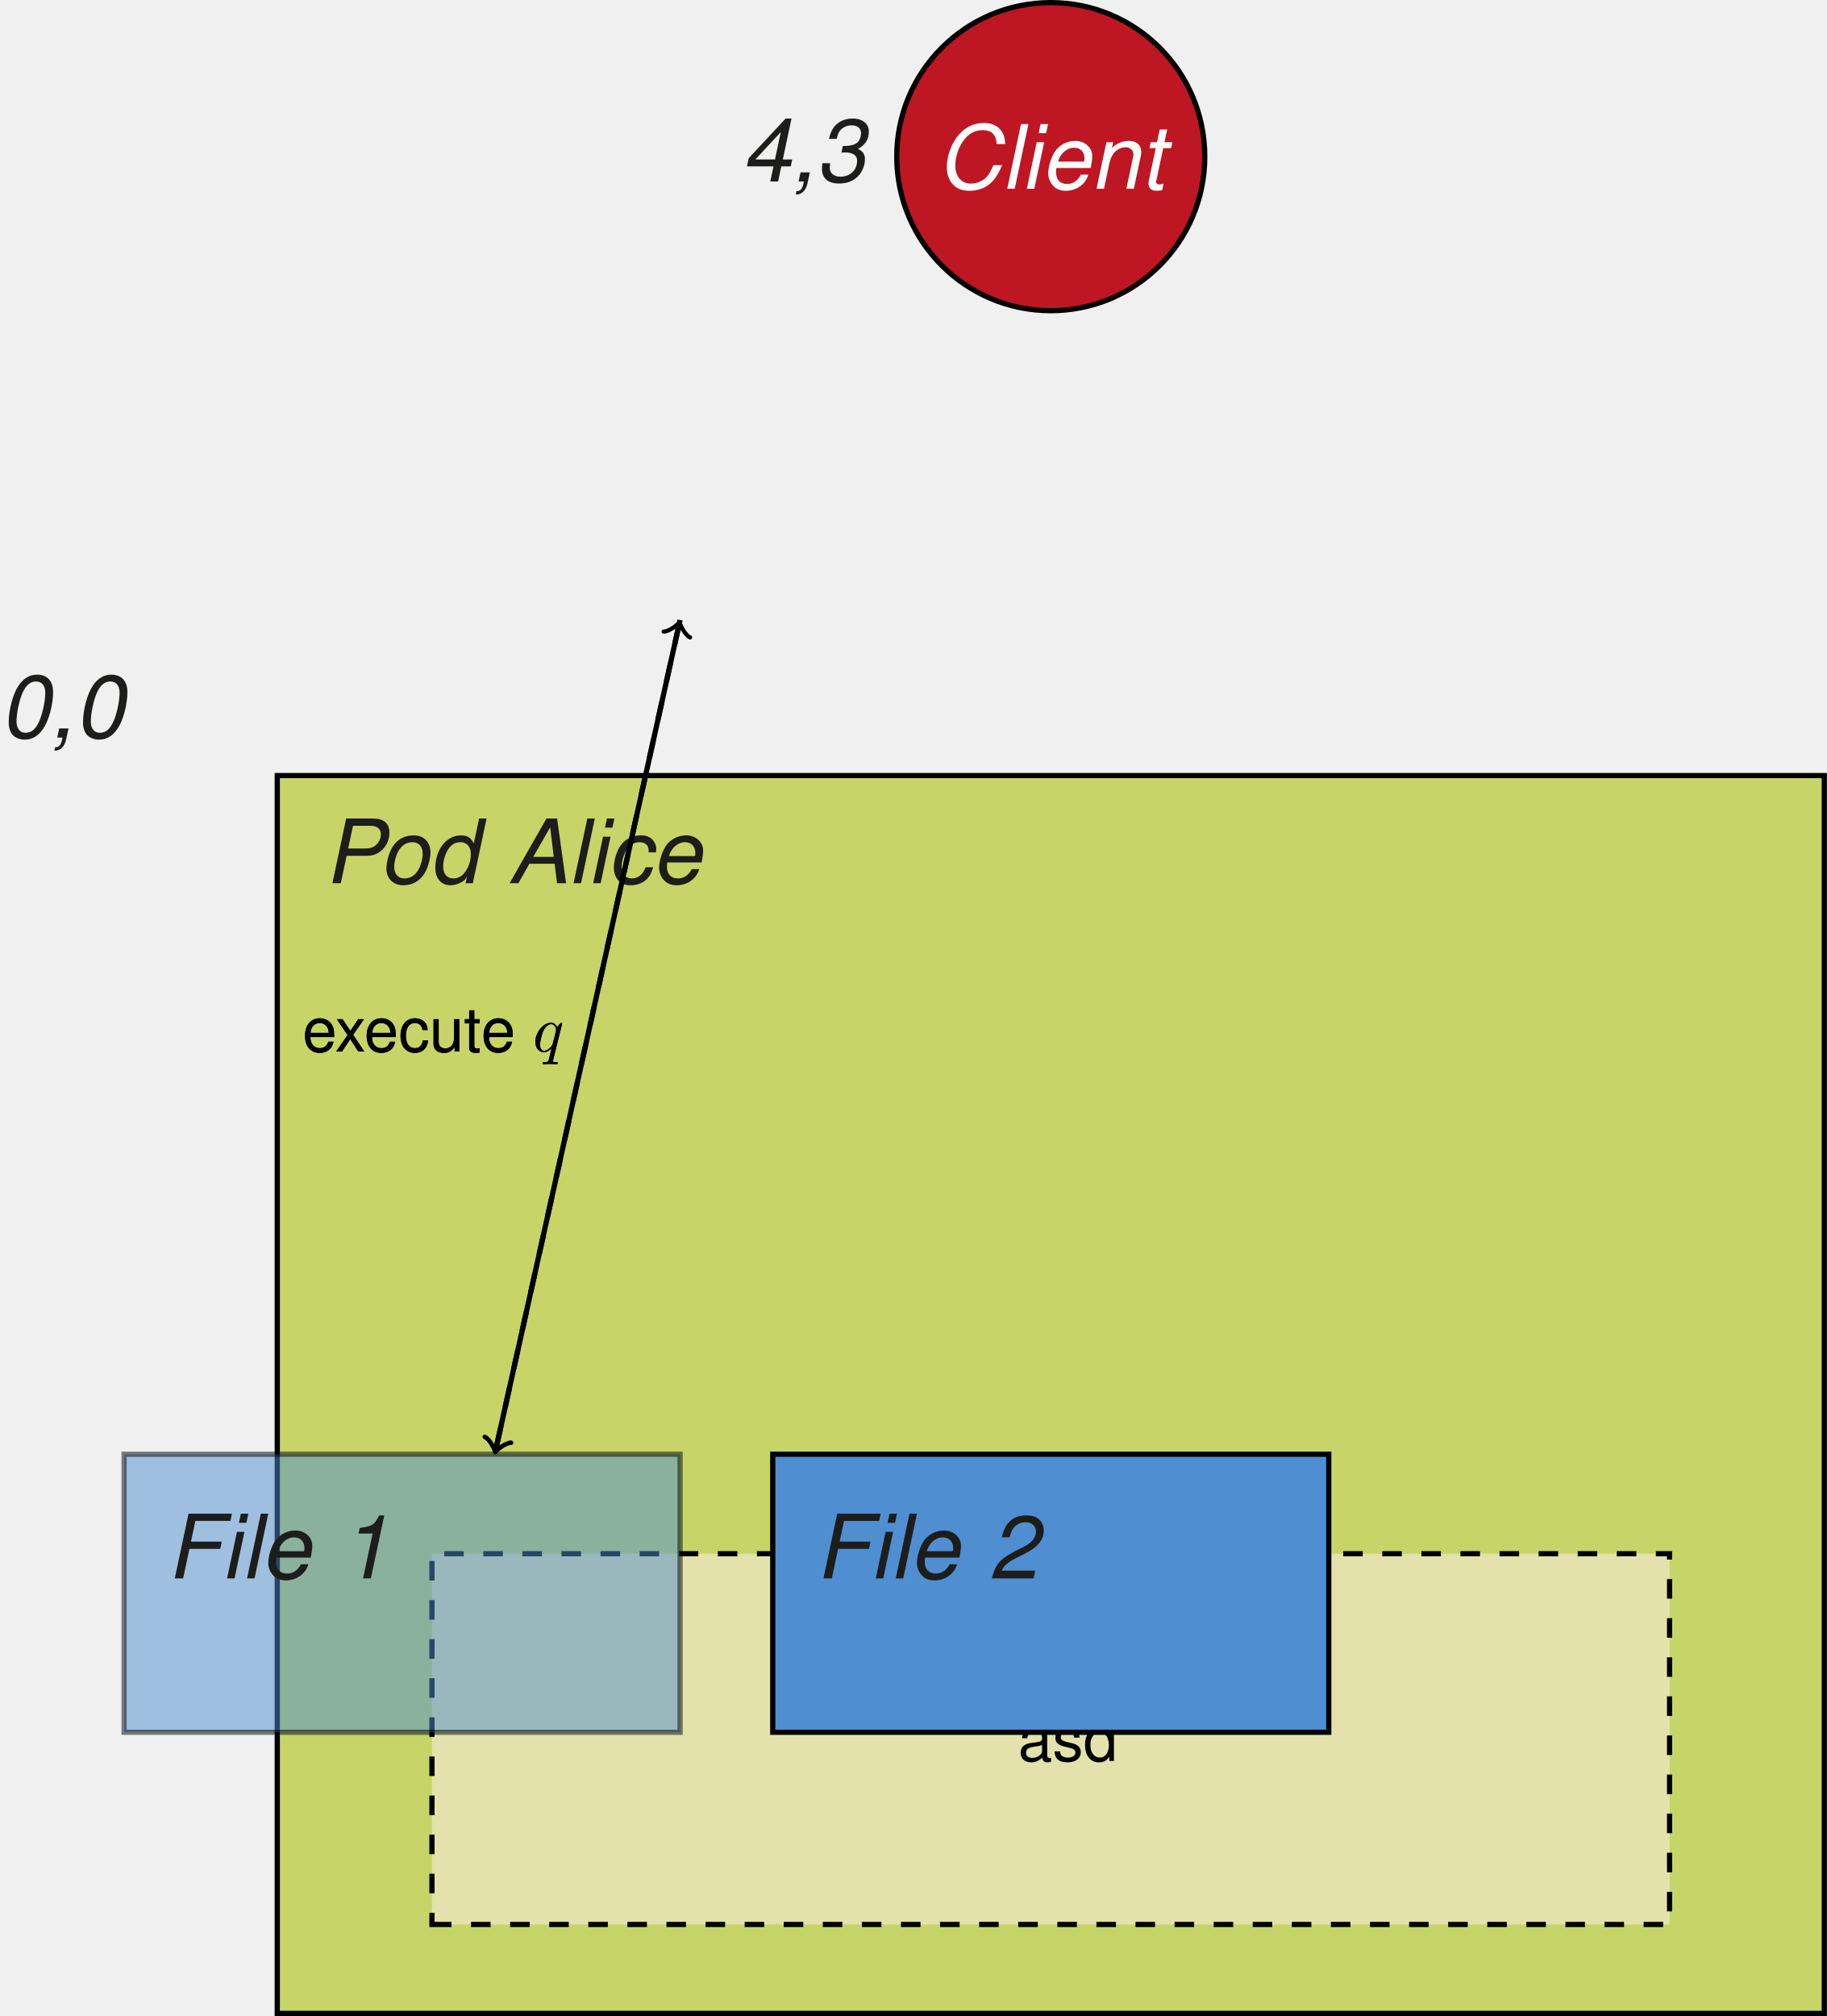
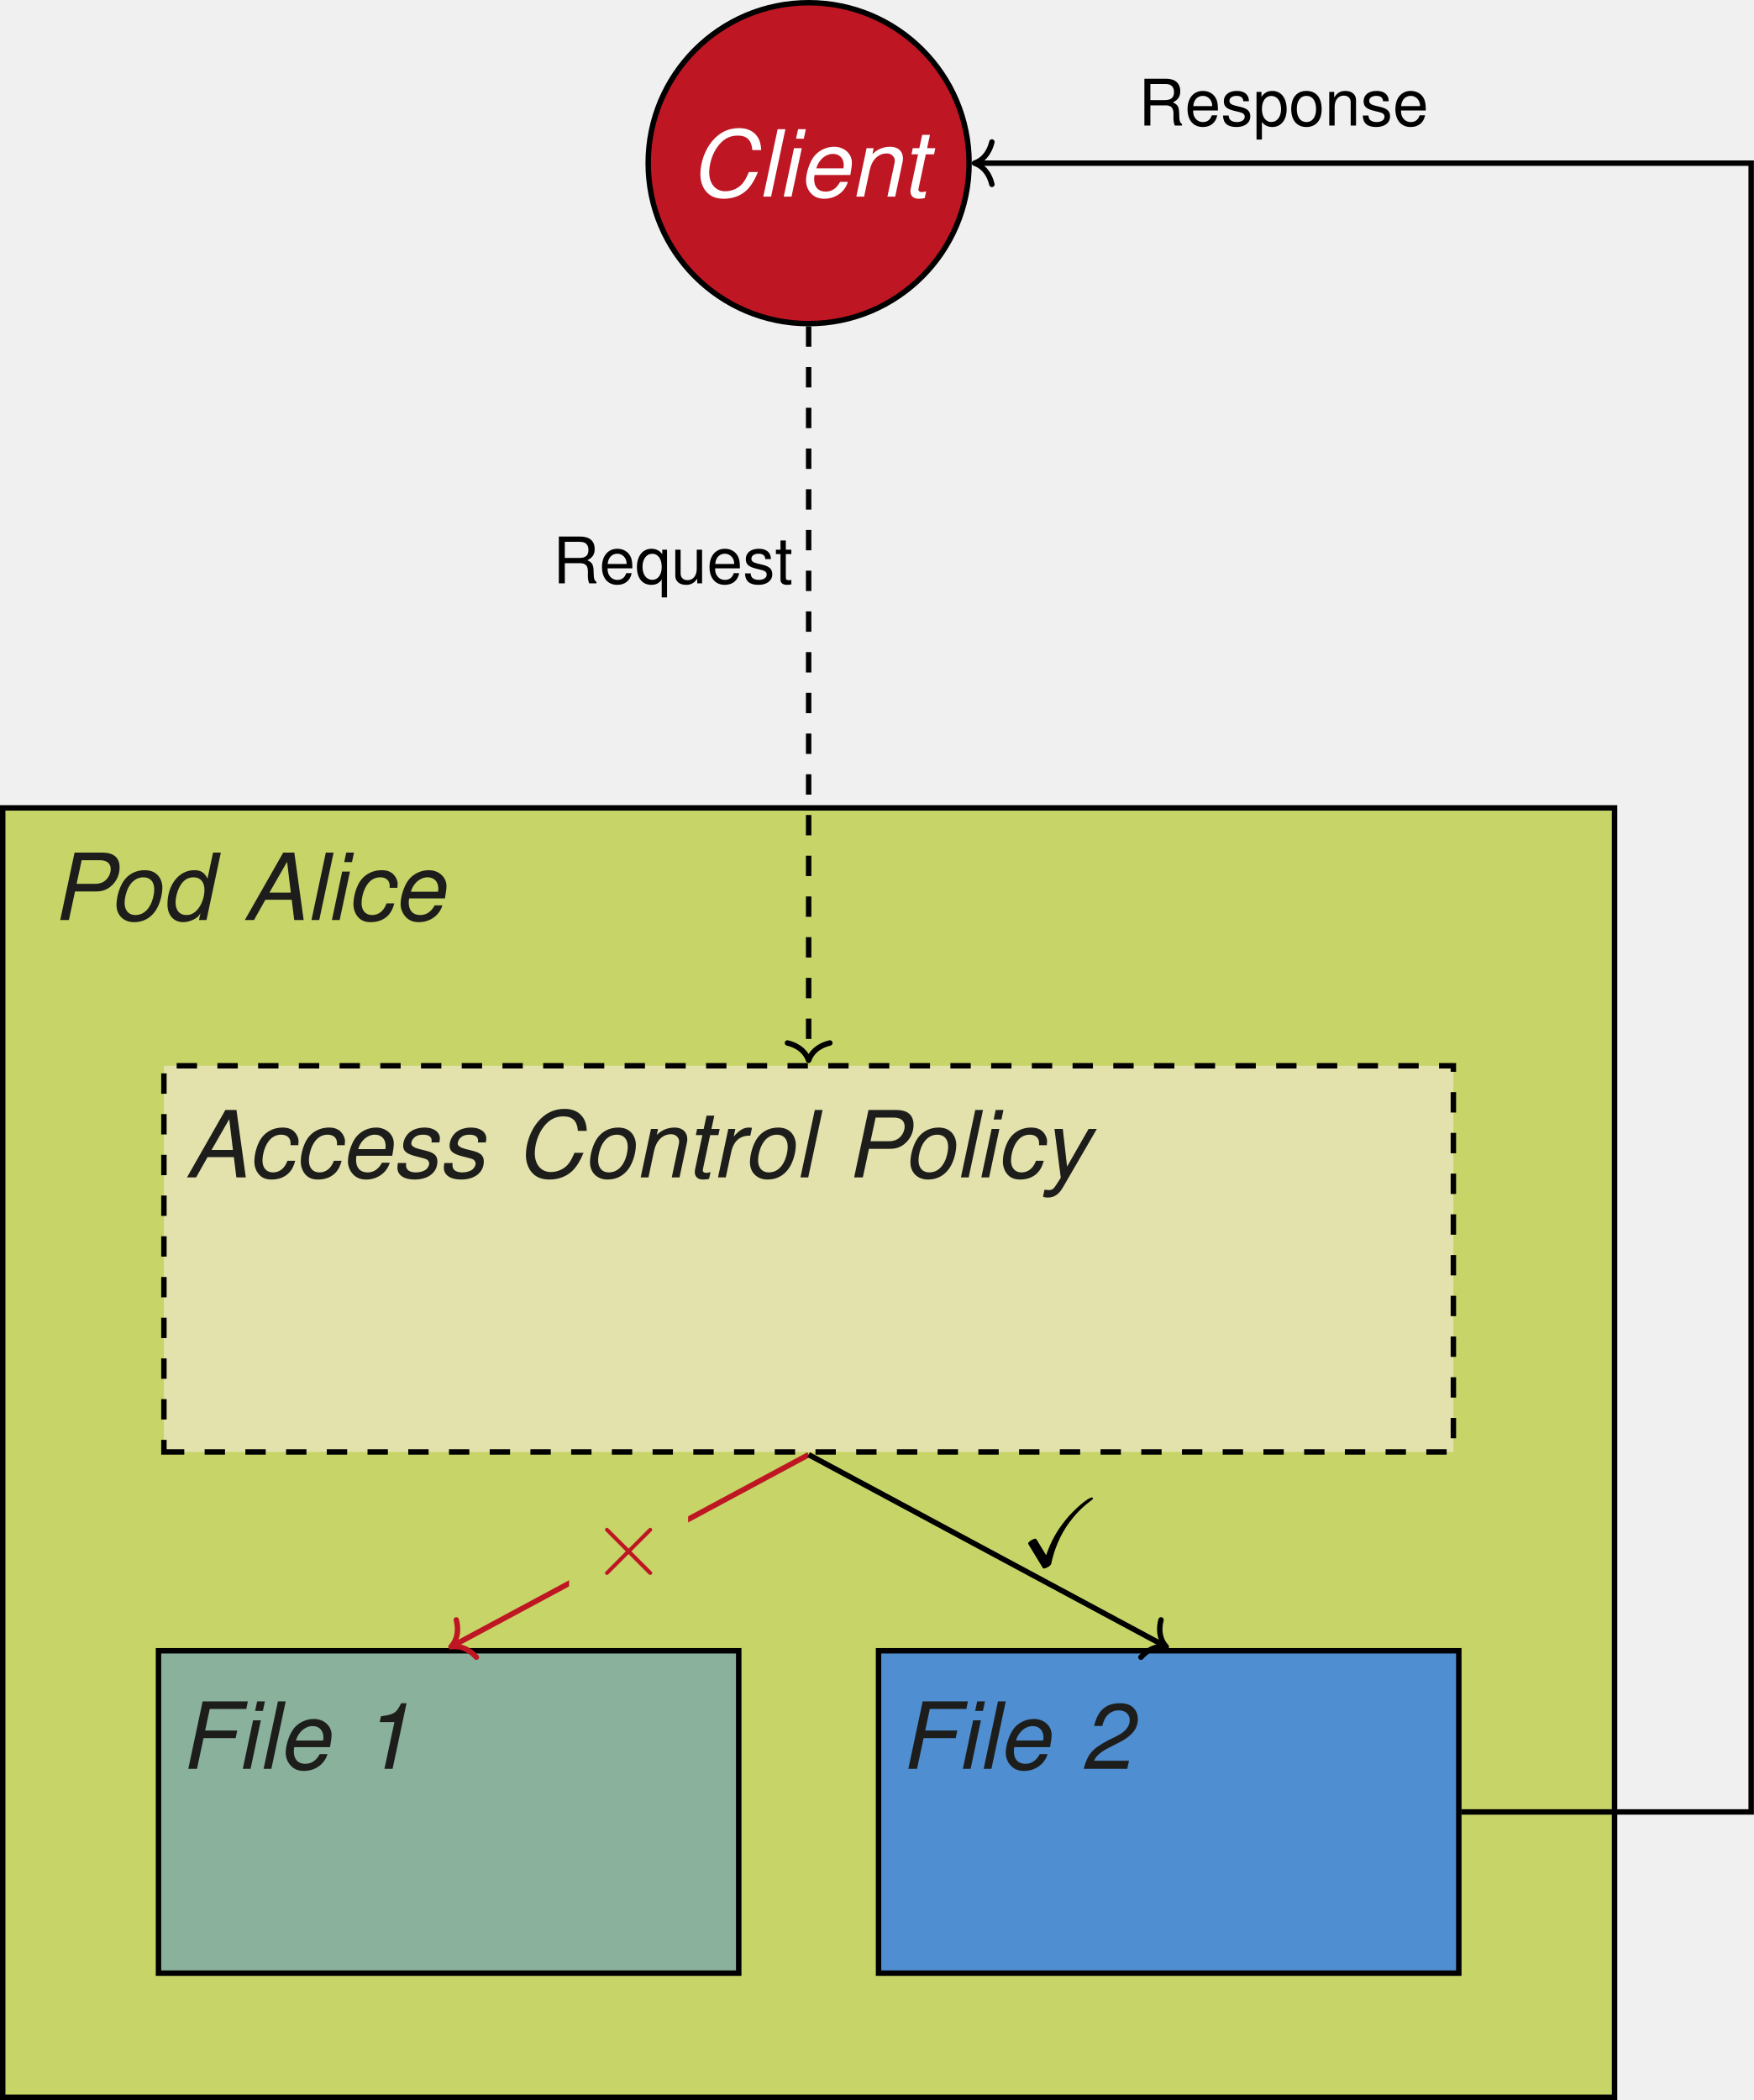
- <svg xmlns="http://www.w3.org/2000/svg" xmlns:xlink="http://www.w3.org/1999/xlink" version="1.1" width="279.416pt" height="308.289pt" viewBox="2.791 -15.308 279.416 308.289">
+ <svg xmlns="http://www.w3.org/2000/svg" xmlns:xlink="http://www.w3.org/1999/xlink" version="1.1" width="257.469pt" height="308.293pt" viewBox="-5.684 -114.34 257.469 308.293">
  <defs>
-     <path id="g4-113" d="M4.503-4.294C4.503-4.334 4.473-4.394 4.403-4.394C4.294-4.394 3.895-3.995 3.726-3.706C3.507-4.244 3.118-4.403 2.8-4.403C1.624-4.403 .399-2.929 .399-1.484C.399-.508 .986 .11 1.714 .11C2.142 .11 2.531-.13 2.889-.488C2.8-.139 2.471 1.205 2.441 1.295C2.361 1.574 2.281 1.614 1.724 1.624C1.594 1.624 1.494 1.624 1.494 1.823C1.494 1.833 1.494 1.933 1.624 1.933C1.943 1.933 2.291 1.903 2.62 1.903C2.959 1.903 3.318 1.933 3.646 1.933C3.696 1.933 3.826 1.933 3.826 1.733C3.826 1.624 3.726 1.624 3.567 1.624C3.088 1.624 3.088 1.554 3.088 1.465C3.088 1.395 3.108 1.335 3.128 1.245L4.503-4.294ZM1.743-.11C1.146-.11 1.106-.877 1.106-1.046C1.106-1.524 1.395-2.61 1.564-3.029C1.873-3.766 2.391-4.184 2.8-4.184C3.447-4.184 3.587-3.377 3.587-3.308C3.587-3.248 3.039-1.066 3.009-1.026C2.859-.747 2.301-.11 1.743-.11Z" />
-     <path id="g1-44" d="M1.48-1.399L1.181 0H1.982C1.792 1.113 1.507 1.48 .855 1.48L.747 1.996C1.643 2.037 2.322 1.371 2.553 .217L2.906-1.399H1.48Z" />
-     <path id="g1-48" d="M5.676-9.627C4.549-9.627 3.612-9.084 2.851-7.97C1.996-6.721 1.331-4.277 1.331-2.308C1.331-1.48 1.575-.76 2.01-.339C2.43 .068 3.096 .312 3.748 .312C4.915 .312 5.811-.204 6.599-1.344C7.468-2.593 8.12-5.037 8.12-6.979C8.12-8.636 7.21-9.627 5.676-9.627ZM5.513-8.581C6.395-8.581 6.925-7.943 6.925-6.843C6.925-5.567 6.477-3.503 5.961-2.417C5.418-1.249 4.779-.733 3.897-.733C3.041-.733 2.525-1.385 2.525-2.458C2.525-3.748 2.96-5.784 3.476-6.911C4.005-8.038 4.657-8.581 5.513-8.581Z" />
-     <path id="g1-49" d="M4.983-6.857L3.517 0H4.712L6.762-9.627H5.974C5.241-8.16 4.956-7.984 3.001-7.712L2.824-6.857H4.983Z" />
-     <path id="g1-50" d="M7.115-1.181H1.996C2.227-1.847 2.974-2.512 4.209-3.123L5.73-3.897C7.536-4.807 8.418-5.934 8.418-7.291C8.418-7.889 8.215-8.459 7.848-8.866C7.386-9.382 6.735-9.627 5.811-9.627C3.72-9.627 2.525-8.581 1.996-6.287H3.191C3.354-6.898 3.517-7.305 3.761-7.644C4.182-8.242 4.861-8.581 5.648-8.581C6.599-8.581 7.223-7.997 7.223-7.128S6.572-5.445 5.445-4.874L4.033-4.168C1.684-2.919 1.059-2.186 .462 0H6.857L7.115-1.181Z" />
-     <path id="g1-51" d="M3.938-4.413C4.223-4.44 4.359-4.44 4.549-4.44C5.676-4.44 6.341-3.978 6.341-3.204C6.341-1.738 5.282-.733 3.761-.733C2.797-.733 2.159-1.263 2.159-2.091C2.159-2.2 2.172-2.403 2.2-2.621L2.227-2.797H1.032C.978-2.39 .964-2.2 .964-1.955C.964-.489 1.887 .312 3.585 .312C4.807 .312 5.839-.095 6.531-.855C7.156-1.521 7.536-2.498 7.536-3.381C7.536-4.155 7.237-4.603 6.477-4.983C7.631-5.635 8.133-6.436 8.133-7.644C8.133-8.839 7.156-9.627 5.662-9.627C4.535-9.627 3.585-9.219 2.919-8.473C2.525-8.011 2.281-7.495 2.023-6.517H3.218C3.354-7.115 3.476-7.441 3.68-7.712C4.087-8.269 4.739-8.581 5.499-8.581C6.382-8.581 6.938-8.133 6.938-7.4C6.938-6.884 6.762-6.382 6.477-6.069C6.11-5.648 5.39-5.431 4.399-5.431H4.318H4.155L3.938-4.413Z" />
-     <path id="g1-52" d="M4.915-2.308L4.426 0H5.621L6.11-2.308H7.549L7.78-3.367H6.341L7.672-9.627H6.775L1.127-3.557L.855-2.308H4.915ZM5.146-3.367H2.145L6.029-7.549L5.146-3.367Z" />
-     <path id="g1-65" d="M7.115-2.974L7.481 0H8.866L7.495-9.898H5.866L.231 0H1.575L3.245-2.974H7.115ZM6.979-4.033H3.843L6.436-8.554L6.979-4.033Z" />
-     <path id="g1-67" d="M10.455-6.83C10.414-7.631 10.278-8.147 10.021-8.608C9.464-9.559 8.5-10.061 7.223-10.061C5.635-10.061 4.318-9.423 3.259-8.147C2.186-6.857 1.521-4.983 1.521-3.286C1.521-2.335 1.792-1.48 2.295-.842C2.919-.054 3.775 .312 4.983 .312C6.422 .312 7.672-.217 8.554-1.181C9.084-1.765 9.518-2.512 9.98-3.612H8.649C8.31-2.838 8.092-2.43 7.848-2.105C7.278-1.29 6.246-.788 5.173-.788C3.761-.788 2.824-1.887 2.824-3.53C2.824-4.766 3.232-6.124 3.924-7.156C4.752-8.378 5.743-8.961 6.993-8.961C8.364-8.961 9.043-8.296 9.152-6.83H10.455Z" />
-     <path id="g1-70" d="M3.462-4.508H8.174L8.405-5.621H3.693L4.372-8.785H9.735L9.966-9.898H3.327L1.222 0H2.498L3.462-4.508Z" />
-     <path id="g1-80" d="M3.408-4.196H6.504C7.359-4.196 7.997-4.413 8.608-4.902C9.464-5.581 9.953-6.612 9.953-7.712C9.953-9.152 9.097-9.898 7.441-9.898H3.34L1.236 0H2.512L3.408-4.196ZM3.639-5.309L4.386-8.785H7.02C8.079-8.785 8.649-8.323 8.649-7.468C8.649-6.993 8.486-6.545 8.174-6.137C7.726-5.567 7.142-5.309 6.273-5.309H3.639Z" />
-     <path id="g1-99" d="M7.481-4.725L7.495-4.929C7.509-5.132 7.522-5.282 7.522-5.323C7.522-5.771 7.278-6.314 6.925-6.68C6.504-7.115 5.947-7.319 5.173-7.319C3.951-7.319 2.851-6.803 2.132-5.866C1.494-5.037 1.032-3.557 1.032-2.308C1.032-1.67 1.249-1.005 1.629-.53C2.091 .054 2.702 .312 3.571 .312C4.684 .312 5.621-.081 6.246-.815C6.599-1.222 6.816-1.684 7.033-2.444H5.893C5.485-1.331 4.739-.733 3.761-.733C2.824-.733 2.227-1.399 2.227-2.458C2.227-3.327 2.512-4.359 2.96-5.065C3.462-5.866 4.141-6.273 4.97-6.273C5.825-6.273 6.354-5.798 6.354-5.024C6.354-4.942 6.354-4.847 6.341-4.725H7.481Z" />
-     <path id="g1-100" d="M8.826-9.898H7.685L6.87-6.083C6.436-6.965 5.893-7.319 4.929-7.319C2.675-7.319 .991-5.173 .991-2.308C.991-.72 1.901 .312 3.313 .312C3.897 .312 4.521 .122 5.065-.204C5.472-.448 5.648-.652 5.839-1.032L5.621 0H6.721L8.826-9.898ZM4.82-6.273C5.825-6.273 6.422-5.594 6.422-4.44C6.422-3.639 6.205-2.811 5.798-2.105C5.268-1.195 4.603-.733 3.775-.733C2.77-.733 2.186-1.412 2.186-2.58C2.186-3.34 2.417-4.209 2.783-4.902C3.299-5.839 3.951-6.273 4.82-6.273Z" />
-     <path id="g1-101" d="M7.644-3.177L7.685-3.408C7.807-4.06 7.875-4.63 7.875-4.997C7.875-6.3 6.748-7.319 5.282-7.319C4.101-7.319 2.96-6.762 2.281-5.852C1.643-4.997 1.141-3.449 1.141-2.349C1.141-1.616 1.453-.869 1.982-.367C2.458 .095 3.055 .312 3.829 .312C5.458 .312 6.857-.692 7.278-2.159H6.137C5.648-1.222 4.929-.733 4.019-.733C2.946-.733 2.335-1.399 2.335-2.553C2.335-2.838 2.349-2.974 2.403-3.177H7.644ZM2.648-4.155C3.001-5.404 4.005-6.273 5.105-6.273C6.069-6.273 6.68-5.621 6.68-4.603C6.68-4.467 6.667-4.372 6.64-4.155H2.648Z" />
-     <path id="g1-105" d="M3.544-7.115H2.403L.896 0H2.037L3.544-7.115ZM4.141-9.898H3.001L2.702-8.5H3.843L4.141-9.898Z" />
-     <path id="g1-108" d="M4.168-9.898H3.028L.923 0H2.064L4.168-9.898Z" />
-     <path id="g1-110" d="M2.458-7.115L.95 0H2.091L2.919-3.924C3.245-5.418 4.196-6.341 5.418-6.341C6.096-6.341 6.599-5.866 6.599-5.241C6.599-5.16 6.572-4.956 6.517-4.739L5.513 0H6.653L7.739-5.105C7.78-5.282 7.794-5.445 7.794-5.621C7.794-6.653 7.074-7.319 5.947-7.319C4.915-7.319 4.019-6.952 3.313-6.232L3.49-7.115H2.458Z" />
-     <path id="g1-111" d="M5.214-7.319C3.951-7.319 2.838-6.748 2.145-5.743C1.534-4.874 1.086-3.381 1.086-2.227C1.086-.72 2.132 .312 3.652 .312C4.956 .312 5.988-.217 6.748-1.263C7.373-2.118 7.821-3.598 7.821-4.779C7.821-5.499 7.549-6.192 7.074-6.653C6.612-7.101 6.001-7.319 5.214-7.319ZM5.037-6.273C6.042-6.273 6.626-5.621 6.626-4.521C6.626-3.72 6.395-2.838 6.029-2.159C5.513-1.222 4.779-.733 3.843-.733C2.879-.733 2.281-1.412 2.281-2.498C2.281-3.272 2.512-4.168 2.879-4.847C3.381-5.771 4.141-6.273 5.037-6.273Z" />
-     <path id="g1-116" d="M4.97-7.115H3.761L4.182-9.07H3.041L2.621-7.115H1.657L1.466-6.205H2.43L1.358-1.181C1.331-1.046 1.317-.896 1.317-.76C1.317-.095 1.779 .312 2.525 .312C2.797 .312 3.218 .272 3.408 .217L3.625-.774C3.204-.679 3.136-.665 2.974-.665C2.675-.665 2.485-.815 2.485-1.032C2.485-1.073 2.498-1.141 2.512-1.222L3.571-6.205H4.779L4.97-7.115Z" />
-     <path id="g3-97" d="M5.045-.462C4.96-.443 4.922-.443 4.875-.443C4.601-.443 4.451-.585 4.451-.83V-3.734C4.451-4.611 3.809-5.082 2.593-5.082C1.876-5.082 1.282-4.875 .952-4.507C.726-4.253 .632-3.97 .613-3.479H1.405C1.471-4.083 1.829-4.356 2.565-4.356C3.272-4.356 3.668-4.092 3.668-3.621V-3.413C3.668-3.083 3.47-2.942 2.848-2.866C1.735-2.725 1.565-2.687 1.264-2.565C.688-2.329 .396-1.886 .396-1.245C.396-.349 1.018 .217 2.018 .217C2.64 .217 3.14 0 3.696-.509C3.753-.009 3.998 .217 4.507 .217C4.667 .217 4.79 .198 5.045 .132V-.462ZM3.668-1.556C3.668-1.292 3.592-1.131 3.357-.915C3.036-.622 2.65-.471 2.188-.471C1.575-.471 1.216-.764 1.216-1.264C1.216-1.782 1.565-2.046 2.404-2.169C3.234-2.282 3.404-2.32 3.668-2.442V-1.556Z" />
-     <path id="g3-99" d="M4.441-3.281C4.403-3.762 4.3-4.073 4.111-4.347C3.772-4.809 3.178-5.082 2.489-5.082C1.16-5.082 .292-4.026 .292-2.386C.292-.792 1.141 .217 2.48 .217C3.658 .217 4.403-.49 4.498-1.697H3.706C3.574-.905 3.168-.509 2.499-.509C1.631-.509 1.113-1.216 1.113-2.386C1.113-3.621 1.622-4.356 2.48-4.356C3.14-4.356 3.555-3.97 3.649-3.281H4.441Z" />
-     <path id="g3-100" d="M4.667-6.874H3.885V-4.319C3.555-4.818 3.027-5.082 2.367-5.082C1.084-5.082 .245-4.055 .245-2.48C.245-.811 1.065 .217 2.395 .217C3.074 .217 3.545-.038 3.97-.651V0H4.667V-6.874ZM2.499-4.347C3.347-4.347 3.885-3.592 3.885-2.414C3.885-1.273 3.338-.519 2.508-.519C1.641-.519 1.065-1.282 1.065-2.433S1.641-4.347 2.499-4.347Z" />
-     <path id="g3-101" d="M4.837-2.206C4.837-2.961 4.781-3.413 4.639-3.781C4.319-4.592 3.564-5.082 2.64-5.082C1.264-5.082 .377-4.026 .377-2.404S1.235 .217 2.621 .217C3.753 .217 4.535-.424 4.733-1.499H3.941C3.725-.849 3.281-.509 2.65-.509C2.15-.509 1.726-.735 1.462-1.15C1.273-1.433 1.207-1.716 1.197-2.206H4.837ZM1.216-2.848C1.282-3.762 1.839-4.356 2.631-4.356C3.404-4.356 3.998-3.715 3.998-2.904C3.998-2.885 3.998-2.866 3.989-2.848H1.216Z" />
-     <path id="g3-115" d="M4.13-3.564C4.121-4.535 3.479-5.082 2.338-5.082C1.188-5.082 .443-4.488 .443-3.574C.443-2.8 .839-2.433 2.008-2.15L2.744-1.971C3.291-1.839 3.508-1.641 3.508-1.282C3.508-.82 3.046-.509 2.357-.509C1.933-.509 1.575-.632 1.377-.839C1.254-.981 1.197-1.122 1.15-1.471H.321C.358-.33 .999 .217 2.291 .217C3.536 .217 4.328-.396 4.328-1.348C4.328-2.084 3.913-2.489 2.932-2.725L2.178-2.904C1.537-3.055 1.264-3.262 1.264-3.611C1.264-4.064 1.669-4.356 2.31-4.356C2.942-4.356 3.281-4.083 3.3-3.564H4.13Z" />
-     <path id="g3-116" d="M2.395-4.941H1.584V-6.299H.801V-4.941H.132V-4.3H.801V-.566C.801-.066 1.141 .217 1.754 .217C1.942 .217 2.131 .198 2.395 .151V-.509C2.291-.481 2.169-.471 2.018-.471C1.678-.471 1.584-.566 1.584-.915V-4.3H2.395V-4.941Z" />
-     <path id="g3-117" d="M4.545 0V-4.941H3.762V-2.14C3.762-1.131 3.234-.471 2.414-.471C1.792-.471 1.396-.849 1.396-1.443V-4.941H.613V-1.131C.613-.311 1.226 .217 2.188 .217C2.914 .217 3.376-.038 3.838-.688V0H4.545Z" />
-     <path id="g3-120" d="M2.753-2.555L4.413-4.941H3.526L2.338-3.149L1.15-4.941H.255L1.905-2.518L.16 0H1.056L2.31-1.895L3.545 0H4.46L2.753-2.555Z" />
+     <path id="g0-88" d="M2.496-3.773C2.367-3.974 2.353-3.988 2.267-3.988C1.937-3.988 1.205-3.529 1.205-3.285C1.205-3.257 1.205-3.228 1.32-3.041L3.142-.043C3.214 .086 3.357 .316 3.371 .33C3.4 .387 3.472 .387 3.544 .387C3.845 .387 4.519 0 4.591-.301C5.05-2.453 5.896-4.505 7.187-6.284C7.919-7.288 8.895-8.421 10.315-9.483C10.559-9.669 10.731-9.798 10.731-9.928C10.731-10.028 10.659-10.028 10.573-10.028C9.899-10.028 7.847-8.091 7.03-7.13C5.566-5.409 4.605-3.773 3.845-1.564L2.496-3.773Z" />
+     <path id="g3-49" d="M4.983-6.857L3.517 0H4.712L6.762-9.627H5.974C5.241-8.16 4.956-7.984 3.001-7.712L2.824-6.857H4.983Z" />
+     <path id="g3-50" d="M7.115-1.181H1.996C2.227-1.847 2.974-2.512 4.209-3.123L5.73-3.897C7.536-4.807 8.418-5.934 8.418-7.291C8.418-7.889 8.215-8.459 7.848-8.866C7.386-9.382 6.735-9.627 5.811-9.627C3.72-9.627 2.525-8.581 1.996-6.287H3.191C3.354-6.898 3.517-7.305 3.761-7.644C4.182-8.242 4.861-8.581 5.648-8.581C6.599-8.581 7.223-7.997 7.223-7.128S6.572-5.445 5.445-4.874L4.033-4.168C1.684-2.919 1.059-2.186 .462 0H6.857L7.115-1.181Z" />
+     <path id="g3-65" d="M7.115-2.974L7.481 0H8.866L7.495-9.898H5.866L.231 0H1.575L3.245-2.974H7.115ZM6.979-4.033H3.843L6.436-8.554L6.979-4.033Z" />
+     <path id="g3-67" d="M10.455-6.83C10.414-7.631 10.278-8.147 10.021-8.608C9.464-9.559 8.5-10.061 7.223-10.061C5.635-10.061 4.318-9.423 3.259-8.147C2.186-6.857 1.521-4.983 1.521-3.286C1.521-2.335 1.792-1.48 2.295-.842C2.919-.054 3.775 .312 4.983 .312C6.422 .312 7.672-.217 8.554-1.181C9.084-1.765 9.518-2.512 9.98-3.612H8.649C8.31-2.838 8.092-2.43 7.848-2.105C7.278-1.29 6.246-.788 5.173-.788C3.761-.788 2.824-1.887 2.824-3.53C2.824-4.766 3.232-6.124 3.924-7.156C4.752-8.378 5.743-8.961 6.993-8.961C8.364-8.961 9.043-8.296 9.152-6.83H10.455Z" />
+     <path id="g3-70" d="M3.462-4.508H8.174L8.405-5.621H3.693L4.372-8.785H9.735L9.966-9.898H3.327L1.222 0H2.498L3.462-4.508Z" />
+     <path id="g3-80" d="M3.408-4.196H6.504C7.359-4.196 7.997-4.413 8.608-4.902C9.464-5.581 9.953-6.612 9.953-7.712C9.953-9.152 9.097-9.898 7.441-9.898H3.34L1.236 0H2.512L3.408-4.196ZM3.639-5.309L4.386-8.785H7.02C8.079-8.785 8.649-8.323 8.649-7.468C8.649-6.993 8.486-6.545 8.174-6.137C7.726-5.567 7.142-5.309 6.273-5.309H3.639Z" />
+     <path id="g3-99" d="M7.481-4.725L7.495-4.929C7.509-5.132 7.522-5.282 7.522-5.323C7.522-5.771 7.278-6.314 6.925-6.68C6.504-7.115 5.947-7.319 5.173-7.319C3.951-7.319 2.851-6.803 2.132-5.866C1.494-5.037 1.032-3.557 1.032-2.308C1.032-1.67 1.249-1.005 1.629-.53C2.091 .054 2.702 .312 3.571 .312C4.684 .312 5.621-.081 6.246-.815C6.599-1.222 6.816-1.684 7.033-2.444H5.893C5.485-1.331 4.739-.733 3.761-.733C2.824-.733 2.227-1.399 2.227-2.458C2.227-3.327 2.512-4.359 2.96-5.065C3.462-5.866 4.141-6.273 4.97-6.273C5.825-6.273 6.354-5.798 6.354-5.024C6.354-4.942 6.354-4.847 6.341-4.725H7.481Z" />
+     <path id="g3-100" d="M8.826-9.898H7.685L6.87-6.083C6.436-6.965 5.893-7.319 4.929-7.319C2.675-7.319 .991-5.173 .991-2.308C.991-.72 1.901 .312 3.313 .312C3.897 .312 4.521 .122 5.065-.204C5.472-.448 5.648-.652 5.839-1.032L5.621 0H6.721L8.826-9.898ZM4.82-6.273C5.825-6.273 6.422-5.594 6.422-4.44C6.422-3.639 6.205-2.811 5.798-2.105C5.268-1.195 4.603-.733 3.775-.733C2.77-.733 2.186-1.412 2.186-2.58C2.186-3.34 2.417-4.209 2.783-4.902C3.299-5.839 3.951-6.273 4.82-6.273Z" />
+     <path id="g3-101" d="M7.644-3.177L7.685-3.408C7.807-4.06 7.875-4.63 7.875-4.997C7.875-6.3 6.748-7.319 5.282-7.319C4.101-7.319 2.96-6.762 2.281-5.852C1.643-4.997 1.141-3.449 1.141-2.349C1.141-1.616 1.453-.869 1.982-.367C2.458 .095 3.055 .312 3.829 .312C5.458 .312 6.857-.692 7.278-2.159H6.137C5.648-1.222 4.929-.733 4.019-.733C2.946-.733 2.335-1.399 2.335-2.553C2.335-2.838 2.349-2.974 2.403-3.177H7.644ZM2.648-4.155C3.001-5.404 4.005-6.273 5.105-6.273C6.069-6.273 6.68-5.621 6.68-4.603C6.68-4.467 6.667-4.372 6.64-4.155H2.648Z" />
+     <path id="g3-105" d="M3.544-7.115H2.403L.896 0H2.037L3.544-7.115ZM4.141-9.898H3.001L2.702-8.5H3.843L4.141-9.898Z" />
+     <path id="g3-108" d="M4.168-9.898H3.028L.923 0H2.064L4.168-9.898Z" />
+     <path id="g3-110" d="M2.458-7.115L.95 0H2.091L2.919-3.924C3.245-5.418 4.196-6.341 5.418-6.341C6.096-6.341 6.599-5.866 6.599-5.241C6.599-5.16 6.572-4.956 6.517-4.739L5.513 0H6.653L7.739-5.105C7.78-5.282 7.794-5.445 7.794-5.621C7.794-6.653 7.074-7.319 5.947-7.319C4.915-7.319 4.019-6.952 3.313-6.232L3.49-7.115H2.458Z" />
+     <path id="g3-111" d="M5.214-7.319C3.951-7.319 2.838-6.748 2.145-5.743C1.534-4.874 1.086-3.381 1.086-2.227C1.086-.72 2.132 .312 3.652 .312C4.956 .312 5.988-.217 6.748-1.263C7.373-2.118 7.821-3.598 7.821-4.779C7.821-5.499 7.549-6.192 7.074-6.653C6.612-7.101 6.001-7.319 5.214-7.319ZM5.037-6.273C6.042-6.273 6.626-5.621 6.626-4.521C6.626-3.72 6.395-2.838 6.029-2.159C5.513-1.222 4.779-.733 3.843-.733C2.879-.733 2.281-1.412 2.281-2.498C2.281-3.272 2.512-4.168 2.879-4.847C3.381-5.771 4.141-6.273 5.037-6.273Z" />
+     <path id="g3-114" d="M2.444-7.115L.937 0H2.077L2.865-3.693C3.218-5.35 4.182-6.178 5.676-6.124L5.92-7.278C5.743-7.305 5.635-7.319 5.485-7.319C4.698-7.319 4.087-6.965 3.245-6.001L3.476-7.115H2.444Z" />
+     <path id="g3-115" d="M6.979-5.132C7.047-5.418 7.061-5.54 7.061-5.716C7.061-6.667 6.151-7.319 4.834-7.319C3.87-7.319 3.041-7.033 2.485-6.504C1.996-6.029 1.67-5.323 1.67-4.684C1.67-3.856 2.145-3.462 3.544-3.096L4.549-2.838C4.997-2.716 5.2-2.634 5.323-2.485C5.418-2.363 5.499-2.159 5.499-2.037C5.499-1.792 5.282-1.371 5.065-1.195C4.725-.91 4.141-.733 3.557-.733C2.621-.733 2.091-1.1 2.091-1.779C2.091-1.86 2.105-1.982 2.118-2.118H.91C.842-1.806 .828-1.643 .828-1.426C.828-.339 1.779 .312 3.354 .312C5.377 .312 6.694-.733 6.694-2.349C6.694-3.177 6.246-3.612 5.051-3.91L4.019-4.168C3.259-4.359 2.865-4.63 2.865-4.983C2.865-5.255 3.028-5.594 3.272-5.825C3.598-6.137 4.005-6.273 4.603-6.273C5.404-6.273 5.852-5.961 5.852-5.431C5.852-5.336 5.852-5.241 5.839-5.132H6.979Z" />
+     <path id="g3-116" d="M4.97-7.115H3.761L4.182-9.07H3.041L2.621-7.115H1.657L1.466-6.205H2.43L1.358-1.181C1.331-1.046 1.317-.896 1.317-.76C1.317-.095 1.779 .312 2.525 .312C2.797 .312 3.218 .272 3.408 .217L3.625-.774C3.204-.679 3.136-.665 2.974-.665C2.675-.665 2.485-.815 2.485-1.032C2.485-1.073 2.498-1.141 2.512-1.222L3.571-6.205H4.779L4.97-7.115Z" />
+     <path id="g3-121" d="M6.803-7.115L3.639-1.589L3.014-7.115H1.792L2.716 .054L2.01 1.154C1.643 1.724 1.426 1.86 .923 1.86C.788 1.86 .692 1.847 .326 1.806L.109 2.824C.353 2.933 .516 2.96 .774 2.96C1.738 2.96 2.43 2.498 3.014 1.494L8.011-7.115H6.803Z" />
+     <path id="g5-82" d="M1.754-2.961H4.017C4.799-2.961 5.148-2.584 5.148-1.735L5.139-1.122C5.139-.698 5.214-.283 5.337 0H6.402V-.217C6.072-.443 6.006-.688 5.987-1.603C5.978-2.734 5.799-3.074 5.054-3.394C5.827-3.772 6.138-4.253 6.138-5.035C6.138-6.223 5.393-6.874 4.045-6.874H.877V0H1.754V-2.961ZM1.754-3.734V-6.101H3.875C4.366-6.101 4.649-6.025 4.865-5.837C5.101-5.639 5.224-5.327 5.224-4.913C5.224-4.102 4.809-3.734 3.875-3.734H1.754Z" />
+     <path id="g5-101" d="M4.837-2.206C4.837-2.961 4.781-3.413 4.639-3.781C4.319-4.592 3.564-5.082 2.64-5.082C1.264-5.082 .377-4.026 .377-2.404S1.235 .217 2.621 .217C3.753 .217 4.535-.424 4.733-1.499H3.941C3.725-.849 3.281-.509 2.65-.509C2.15-.509 1.726-.735 1.462-1.15C1.273-1.433 1.207-1.716 1.197-2.206H4.837ZM1.216-2.848C1.282-3.762 1.839-4.356 2.631-4.356C3.404-4.356 3.998-3.715 3.998-2.904C3.998-2.885 3.998-2.866 3.989-2.848H1.216Z" />
+     <path id="g5-110" d="M.66-4.941V0H1.452V-2.725C1.452-3.734 1.98-4.394 2.791-4.394C3.413-4.394 3.809-4.017 3.809-3.423V0H4.592V-3.734C4.592-4.554 3.979-5.082 3.027-5.082C2.291-5.082 1.82-4.799 1.386-4.111V-4.941H.66Z" />
+     <path id="g5-111" d="M2.565-5.082C1.179-5.082 .339-4.092 .339-2.433S1.169 .217 2.574 .217C3.96 .217 4.809-.773 4.809-2.395C4.809-4.102 3.989-5.082 2.565-5.082ZM2.574-4.356C3.46-4.356 3.989-3.63 3.989-2.404C3.989-1.245 3.442-.509 2.574-.509C1.697-.509 1.16-1.235 1.16-2.433C1.16-3.621 1.697-4.356 2.574-4.356Z" />
+     <path id="g5-112" d="M.509 2.056H1.301V-.519C1.716-.009 2.178 .217 2.819 .217C4.092 .217 4.931-.811 4.931-2.386C4.931-4.045 4.121-5.082 2.81-5.082C2.14-5.082 1.603-4.781 1.235-4.196V-4.941H.509V2.056ZM2.678-4.347C3.545-4.347 4.111-3.583 4.111-2.404C4.111-1.282 3.536-.519 2.678-.519C1.848-.519 1.301-1.273 1.301-2.433S1.848-4.347 2.678-4.347Z" />
+     <path id="g5-113" d="M4.667 2.056V-4.941H3.97V-4.281C3.602-4.799 3.046-5.082 2.395-5.082C1.094-5.082 .245-4.017 .245-2.376C.245-.773 1.056 .217 2.357 .217C3.046 .217 3.517-.028 3.885-.566V2.056H4.667ZM2.508-4.347C3.347-4.347 3.885-3.592 3.885-2.404C3.885-1.273 3.338-.519 2.508-.519C1.641-.519 1.065-1.282 1.065-2.433C1.065-3.574 1.641-4.347 2.508-4.347Z" />
+     <path id="g5-115" d="M4.13-3.564C4.121-4.535 3.479-5.082 2.338-5.082C1.188-5.082 .443-4.488 .443-3.574C.443-2.8 .839-2.433 2.008-2.15L2.744-1.971C3.291-1.839 3.508-1.641 3.508-1.282C3.508-.82 3.046-.509 2.357-.509C1.933-.509 1.575-.632 1.377-.839C1.254-.981 1.197-1.122 1.15-1.471H.321C.358-.33 .999 .217 2.291 .217C3.536 .217 4.328-.396 4.328-1.348C4.328-2.084 3.913-2.489 2.932-2.725L2.178-2.904C1.537-3.055 1.264-3.262 1.264-3.611C1.264-4.064 1.669-4.356 2.31-4.356C2.942-4.356 3.281-4.083 3.3-3.564H4.13Z" />
+     <path id="g5-116" d="M2.395-4.941H1.584V-6.299H.801V-4.941H.132V-4.3H.801V-.566C.801-.066 1.141 .217 1.754 .217C1.942 .217 2.131 .198 2.395 .151V-.509C2.291-.481 2.169-.471 2.018-.471C1.678-.471 1.584-.566 1.584-.915V-4.3H2.395V-4.941Z" />
+     <path id="g5-117" d="M4.545 0V-4.941H3.762V-2.14C3.762-1.131 3.234-.471 2.414-.471C1.792-.471 1.396-.849 1.396-1.443V-4.941H.613V-1.131C.613-.311 1.226 .217 2.188 .217C2.914 .217 3.376-.038 3.838-.688V0H4.545Z" />
+     <path id="g1-2" d="M5.581-3.988L2.711-6.843C2.539-7.015 2.511-7.044 2.396-7.044C2.252-7.044 2.109-6.915 2.109-6.757C2.109-6.657 2.138-6.628 2.295-6.47L5.165-3.587L2.295-.703C2.138-.545 2.109-.516 2.109-.416C2.109-.258 2.252-.129 2.396-.129C2.511-.129 2.539-.158 2.711-.33L5.566-3.185L8.536-.215C8.565-.201 8.665-.129 8.751-.129C8.923-.129 9.038-.258 9.038-.416C9.038-.445 9.038-.502 8.995-.574C8.981-.603 6.7-2.855 5.982-3.587L8.608-6.212C8.679-6.298 8.895-6.484 8.966-6.571C8.981-6.599 9.038-6.657 9.038-6.757C9.038-6.915 8.923-7.044 8.751-7.044C8.636-7.044 8.579-6.987 8.421-6.829L5.581-3.988Z" />
  </defs>
  <g id="page1">
-     <g fill="#1d1d1b" transform="matrix(1 0 0 1 -47.323 3.799)">
-       <use x="50.114" y="93.686" xlink:href="#g1-48" />
-       <use x="57.691" y="93.686" xlink:href="#g1-44" />
-       <use x="61.48" y="93.686" xlink:href="#g1-48" />
+     <path d="M136.578-90.387C136.578-103.395 126.035-113.941 113.024-113.941C100.016-113.941 89.469-103.395 89.469-90.387C89.469-77.375 100.016-66.828 113.024-66.828C126.035-66.828 136.578-77.375 136.578-90.387Z" fill="#be1622" />
+     <path d="M136.578-90.387C136.578-103.395 126.035-113.941 113.024-113.941C100.016-113.941 89.469-103.395 89.469-90.387C89.469-77.375 100.016-66.828 113.024-66.828C126.035-66.828 136.578-77.375 136.578-90.387Z" stroke="#000" fill="none" stroke-width=".797" stroke-miterlimit="10" />
+     <g fill="#fff" transform="matrix(1 0 0 1 94.45803 -80.13055)">
+       <use x="1.148" y="-5.344" xlink:href="#g3-67" />
+       <use x="10.988" y="-5.344" xlink:href="#g3-108" />
+       <use x="14.014" y="-5.344" xlink:href="#g3-105" />
+       <use x="17.04" y="-5.344" xlink:href="#g3-101" />
+       <use x="24.617" y="-5.344" xlink:href="#g3-110" />
+       <use x="32.195" y="-5.344" xlink:href="#g3-116" />
    </g>
-     <g fill="#1d1d1b" transform="matrix(1 0 0 1 66.0643 -81.2414)">
-       <use x="50.114" y="93.686" xlink:href="#g1-52" />
-       <use x="57.691" y="93.686" xlink:href="#g1-44" />
-       <use x="61.48" y="93.686" xlink:href="#g1-51" />
+     <path d="M-5.285 193.555H231.332V4.262H-5.285Z" fill="#c7d468" />
+     <path d="M-5.285 193.555H231.332V4.262H-5.285Z" stroke="#000" fill="none" stroke-width=".797" stroke-miterlimit="10" />
+     <g fill="#1d1d1b" transform="matrix(1 0 0 1 2.283905 26.07115)">
+       <use x="-.363" y="-5.344" xlink:href="#g3-80" />
+       <use x="8.046" y="-5.344" xlink:href="#g3-111" />
+       <use x="15.623" y="-5.344" xlink:href="#g3-100" />
+       <use x="27.743" y="-5.344" xlink:href="#g3-65" />
+       <use x="36.834" y="-5.344" xlink:href="#g3-108" />
+       <use x="39.859" y="-5.344" xlink:href="#g3-105" />
+       <use x="42.885" y="-5.344" xlink:href="#g3-99" />
+       <use x="49.699" y="-5.344" xlink:href="#g3-101" />
    </g>
-     <path d="M187.059 8.645C187.059-4.363 176.512-14.91 163.5-14.91C150.492-14.91 139.945-4.363 139.945 8.645C139.945 21.656 150.492 32.203 163.5 32.203C176.512 32.203 187.059 21.656 187.059 8.645Z" fill="#be1622" />
-     <path d="M187.059 8.645C187.059-4.363 176.512-14.91 163.5-14.91C150.492-14.91 139.945-4.363 139.945 8.645C139.945 21.656 150.492 32.203 163.5 32.203C176.512 32.203 187.059 21.656 187.059 8.645Z" stroke="#000" fill="none" stroke-width=".797" stroke-miterlimit="10" />
-     <g fill="#fff" transform="matrix(1 0 0 1 94.4583 -80.1305)">
-       <use x="51.625" y="93.686" xlink:href="#g1-67" />
-       <use x="61.465" y="93.686" xlink:href="#g1-108" />
-       <use x="64.491" y="93.686" xlink:href="#g1-105" />
-       <use x="67.516" y="93.686" xlink:href="#g1-101" />
-       <use x="75.094" y="93.686" xlink:href="#g1-110" />
-       <use x="82.672" y="93.686" xlink:href="#g1-116" />
+     <path d="M18.379 98.813H207.672V42.121H18.379Z" fill="#fff0f0" fill-opacity=".5" />
+     <path d="M18.379 98.813H207.672V42.121H18.379Z" stroke="#000" fill="none" stroke-width=".797" stroke-miterlimit="10" stroke-dasharray="2.989,2.989" />
+     <g fill="#1d1d1b" transform="matrix(1 0 0 1 21.89572 63.85485)">
+       <use x="-.363" y="-5.344" xlink:href="#g3-65" />
+       <use x="8.727" y="-5.344" xlink:href="#g3-99" />
+       <use x="15.542" y="-5.344" xlink:href="#g3-99" />
+       <use x="22.356" y="-5.344" xlink:href="#g3-101" />
+       <use x="29.934" y="-5.344" xlink:href="#g3-115" />
+       <use x="36.748" y="-5.344" xlink:href="#g3-115" />
+       <use x="48.105" y="-5.344" xlink:href="#g3-67" />
+       <use x="57.945" y="-5.344" xlink:href="#g3-111" />
+       <use x="65.522" y="-5.344" xlink:href="#g3-110" />
+       <use x="73.1" y="-5.344" xlink:href="#g3-116" />
+       <use x="76.889" y="-5.344" xlink:href="#g3-114" />
+       <use x="81.427" y="-5.344" xlink:href="#g3-111" />
+       <use x="89.005" y="-5.344" xlink:href="#g3-108" />
+       <use x="96.573" y="-5.344" xlink:href="#g3-80" />
+       <use x="104.981" y="-5.344" xlink:href="#g3-111" />
+       <use x="112.559" y="-5.344" xlink:href="#g3-108" />
+       <use x="115.585" y="-5.344" xlink:href="#g3-105" />
+       <use x="118.61" y="-5.344" xlink:href="#g3-99" />
+       <use x="125.425" y="-5.344" xlink:href="#g3-121" />
    </g>
-     <path d="M45.195 292.582H281.809V103.293H45.195Z" fill="#c7d468" />
-     <path d="M45.195 292.582H281.809V103.293H45.195Z" stroke="#000" fill="none" stroke-width=".797" stroke-miterlimit="10" />
-     <g fill="#1d1d1b" transform="matrix(1 0 0 1 2.2839 26.0708)">
-       <use x="50.114" y="93.686" xlink:href="#g1-80" />
-       <use x="58.523" y="93.686" xlink:href="#g1-111" />
-       <use x="66.1" y="93.686" xlink:href="#g1-100" />
-       <use x="78.22" y="93.686" xlink:href="#g1-65" />
-       <use x="87.311" y="93.686" xlink:href="#g1-108" />
-       <use x="90.336" y="93.686" xlink:href="#g1-105" />
-       <use x="93.362" y="93.686" xlink:href="#g1-99" />
-       <use x="100.176" y="93.686" xlink:href="#g1-101" />
+     <path d="M17.582 175.329H102.762V128.004H17.582Z" fill="#4f8ed1" fill-opacity=".5" />
+     <path d="M17.582 175.329H102.762V128.004H17.582Z" stroke="#000" fill="none" stroke-width=".797" stroke-miterlimit="10" />
+     <g fill="#1d1d1b" transform="matrix(1 0 0 1 21.09873 150.6764)">
+       <use x="-.363" y="-5.344" xlink:href="#g3-70" />
+       <use x="7.964" y="-5.344" xlink:href="#g3-105" />
+       <use x="10.99" y="-5.344" xlink:href="#g3-108" />
+       <use x="14.015" y="-5.344" xlink:href="#g3-101" />
+       <use x="26.135" y="-5.344" xlink:href="#g3-49" />
    </g>
-     <path d="M68.856 278.984H258.149V222.289H68.856Z" fill="#fff0f0" fill-opacity=".5" />
-     <path d="M68.856 278.984H258.149V222.289H68.856Z" stroke="#000" fill="none" stroke-width=".797" stroke-miterlimit="10" stroke-dasharray="2.989,2.989" />
-     <g transform="matrix(1 0 0 1 103.1273 160.2918)">
-       <use x="55.376" y="93.686" xlink:href="#g3-97" />
-       <use x="60.638" y="93.686" xlink:href="#g3-115" />
-       <use x="65.37" y="93.686" xlink:href="#g3-100" />
+     <path d="M123.285 175.329H208.469V128.004H123.285Z" fill="#4f8ed1" />
+     <path d="M123.285 175.329H208.469V128.004H123.285Z" stroke="#000" fill="none" stroke-width=".797" stroke-miterlimit="10" />
+     <g fill="#1d1d1b" transform="matrix(1 0 0 1 126.8031 150.6764)">
+       <use x="-.363" y="-5.344" xlink:href="#g3-70" />
+       <use x="7.964" y="-5.344" xlink:href="#g3-105" />
+       <use x="10.99" y="-5.344" xlink:href="#g3-108" />
+       <use x="14.015" y="-5.344" xlink:href="#g3-101" />
+       <use x="26.135" y="-5.344" xlink:href="#g3-50" />
    </g>
-     <path d="M21.766 249.594V207.074H106.809V249.594Z" fill="#4f8ed1" fill-opacity=".5" />
-     <path d="M21.766 249.594V207.074H106.809V249.594Z" stroke="#000" fill="none" stroke-width=".797" stroke-miterlimit="10" stroke-opacity=".5" />
-     <g fill="#1d1d1b" transform="matrix(1 0 0 1 -21.811 132.3718)">
-       <use x="50.114" y="93.686" xlink:href="#g1-70" />
-       <use x="58.441" y="93.686" xlink:href="#g1-105" />
-       <use x="61.467" y="93.686" xlink:href="#g1-108" />
-       <use x="64.492" y="93.686" xlink:href="#g1-101" />
-       <use x="76.612" y="93.686" xlink:href="#g1-49" />
+     <path d="M113.024-66.43V40.926" stroke="#000" fill="none" stroke-width=".797" stroke-miterlimit="10" stroke-dasharray="2.989,2.989" />
+     <path d="M116.137 38.773C114.269 39.238 113.387 40.277 113.023 41.324C112.66 40.277 111.781 39.238 109.914 38.773" stroke="#000" fill="none" stroke-width=".797" stroke-miterlimit="10" stroke-linecap="round" stroke-linejoin="round" />
+     <g transform="matrix(1 0 0 1 75.83882 -23.35255)">
+       <use x="-.363" y="-5.344" xlink:href="#g5-82" />
+       <use x="6.47" y="-5.344" xlink:href="#g5-101" />
+       <use x="11.732" y="-5.344" xlink:href="#g5-113" />
+       <use x="16.995" y="-5.344" xlink:href="#g5-117" />
+       <use x="22.257" y="-5.344" xlink:href="#g5-101" />
+       <use x="27.519" y="-5.344" xlink:href="#g5-115" />
+       <use x="32.251" y="-5.344" xlink:href="#g5-116" />
    </g>
-     <path d="M120.981 249.594V207.074H206.02V249.594Z" fill="#4f8ed1" />
-     <path d="M120.981 249.594V207.074H206.02V249.594Z" stroke="#000" fill="none" stroke-width=".797" stroke-miterlimit="10" />
-     <g fill="#1d1d1b" transform="matrix(1 0 0 1 77.4023 132.3718)">
-       <use x="50.114" y="93.686" xlink:href="#g1-70" />
-       <use x="58.441" y="93.686" xlink:href="#g1-105" />
-       <use x="61.467" y="93.686" xlink:href="#g1-108" />
-       <use x="64.492" y="93.686" xlink:href="#g1-101" />
-       <use x="76.612" y="93.686" xlink:href="#g1-50" />
+     <path d="M113.024 99.211L60.875 127.227" stroke="#be1622" fill="none" stroke-width=".797" stroke-miterlimit="10" />
+     <path d="M64.242 128.949C62.949 127.527 61.617 127.242 60.523 127.418C61.273 126.602 61.769 125.336 61.297 123.469" stroke="#be1622" fill="none" stroke-width=".797" stroke-miterlimit="10" stroke-linecap="round" stroke-linejoin="round" />
+     <path d="M77.863 121.344H95.332V105.473H77.863Z" fill="#c7d468" />
+     <g fill="#be1622" transform="matrix(1 0 0 1 81.38192 122.3394)">
+       <use x="-.363" y="-5.344" xlink:href="#g1-2" />
    </g>
-     <path d="M106.652 80.203L78.613 206.383" stroke="#000" fill="none" stroke-width=".797" stroke-miterlimit="10" stroke-dasharray="2.989,2.989" />
-     <path d="M104.293 81.27C105.082 81.313 106.527 80.176 106.738 79.824C106.781 80.23 107.61 81.875 108.34 82.168" stroke="#000" fill="none" stroke-width=".638" stroke-miterlimit="10" stroke-linecap="round" stroke-linejoin="round" />
-     <path d="M80.973 205.316C80.187 205.273 78.742 206.41 78.531 206.762C78.488 206.355 77.66 204.711 76.93 204.418" stroke="#000" fill="none" stroke-width=".638" stroke-miterlimit="10" stroke-linecap="round" stroke-linejoin="round" />
-     <g transform="matrix(1 0 0 1 -1.0457 51.8038)">
-       <use x="50.114" y="93.686" xlink:href="#g3-101" />
-       <use x="55.092" y="93.686" xlink:href="#g3-120" />
-       <use x="59.54" y="93.686" xlink:href="#g3-101" />
-       <use x="64.803" y="93.686" xlink:href="#g3-99" />
-       <use x="69.535" y="93.686" xlink:href="#g3-117" />
-       <use x="74.797" y="93.686" xlink:href="#g3-116" />
-       <use x="77.428" y="93.686" xlink:href="#g3-101" />
-       <use x="85.321" y="93.686" xlink:href="#g4-113" />
+     <path d="M113.024 99.211L165.176 127.227" stroke="#000" fill="none" stroke-width=".797" stroke-miterlimit="10" />
+     <path d="M164.75 123.469C164.277 125.336 164.777 126.602 165.523 127.418C164.433 127.242 163.101 127.527 161.804 128.949" stroke="#000" fill="none" stroke-width=".797" stroke-miterlimit="10" stroke-linecap="round" stroke-linejoin="round" />
+     <g transform="matrix(1 0 0 1 144.4061 120.8785)">
+       <use x="-.363" y="-5.344" xlink:href="#g0-88" />
    </g>
-     <path d="M106.809 79.512L78.613 206.383" stroke="#000" fill="none" stroke-width=".797" stroke-miterlimit="10" />
-     <path d="M80.973 205.316C80.187 205.273 78.742 206.41 78.531 206.762C78.488 206.355 77.66 204.711 76.93 204.418" stroke="#000" fill="none" stroke-width=".638" stroke-miterlimit="10" stroke-linecap="round" stroke-linejoin="round" />
-     <g transform="matrix(1 0 0 1 -1.0457 51.8038)">
-       <use x="50.114" y="93.686" xlink:href="#g3-101" />
-       <use x="55.092" y="93.686" xlink:href="#g3-120" />
-       <use x="59.54" y="93.686" xlink:href="#g3-101" />
-       <use x="64.803" y="93.686" xlink:href="#g3-99" />
-       <use x="69.535" y="93.686" xlink:href="#g3-117" />
-       <use x="74.797" y="93.686" xlink:href="#g3-116" />
-       <use x="77.428" y="93.686" xlink:href="#g3-101" />
-       <use x="85.321" y="93.686" xlink:href="#g4-113" />
+     <path d="M208.867 151.665H251.387V-90.387H137.777" stroke="#000" fill="none" stroke-width=".797" stroke-miterlimit="10" />
+     <path d="M139.926-87.273C139.461-89.141 138.422-90.023 137.375-90.387C138.422-90.746 139.461-91.629 139.926-93.496" stroke="#000" fill="none" stroke-width=".797" stroke-miterlimit="10" stroke-linecap="round" stroke-linejoin="round" />
+     <g transform="matrix(1 0 0 1 161.7991 -90.56675)">
+       <use x="-.363" y="-5.344" xlink:href="#g5-82" />
+       <use x="6.47" y="-5.344" xlink:href="#g5-101" />
+       <use x="11.732" y="-5.344" xlink:href="#g5-115" />
+       <use x="16.465" y="-5.344" xlink:href="#g5-112" />
+       <use x="21.727" y="-5.344" xlink:href="#g5-111" />
+       <use x="26.989" y="-5.344" xlink:href="#g5-110" />
+       <use x="32.251" y="-5.344" xlink:href="#g5-115" />
+       <use x="36.983" y="-5.344" xlink:href="#g5-101" />
    </g>
  </g>
</svg>
